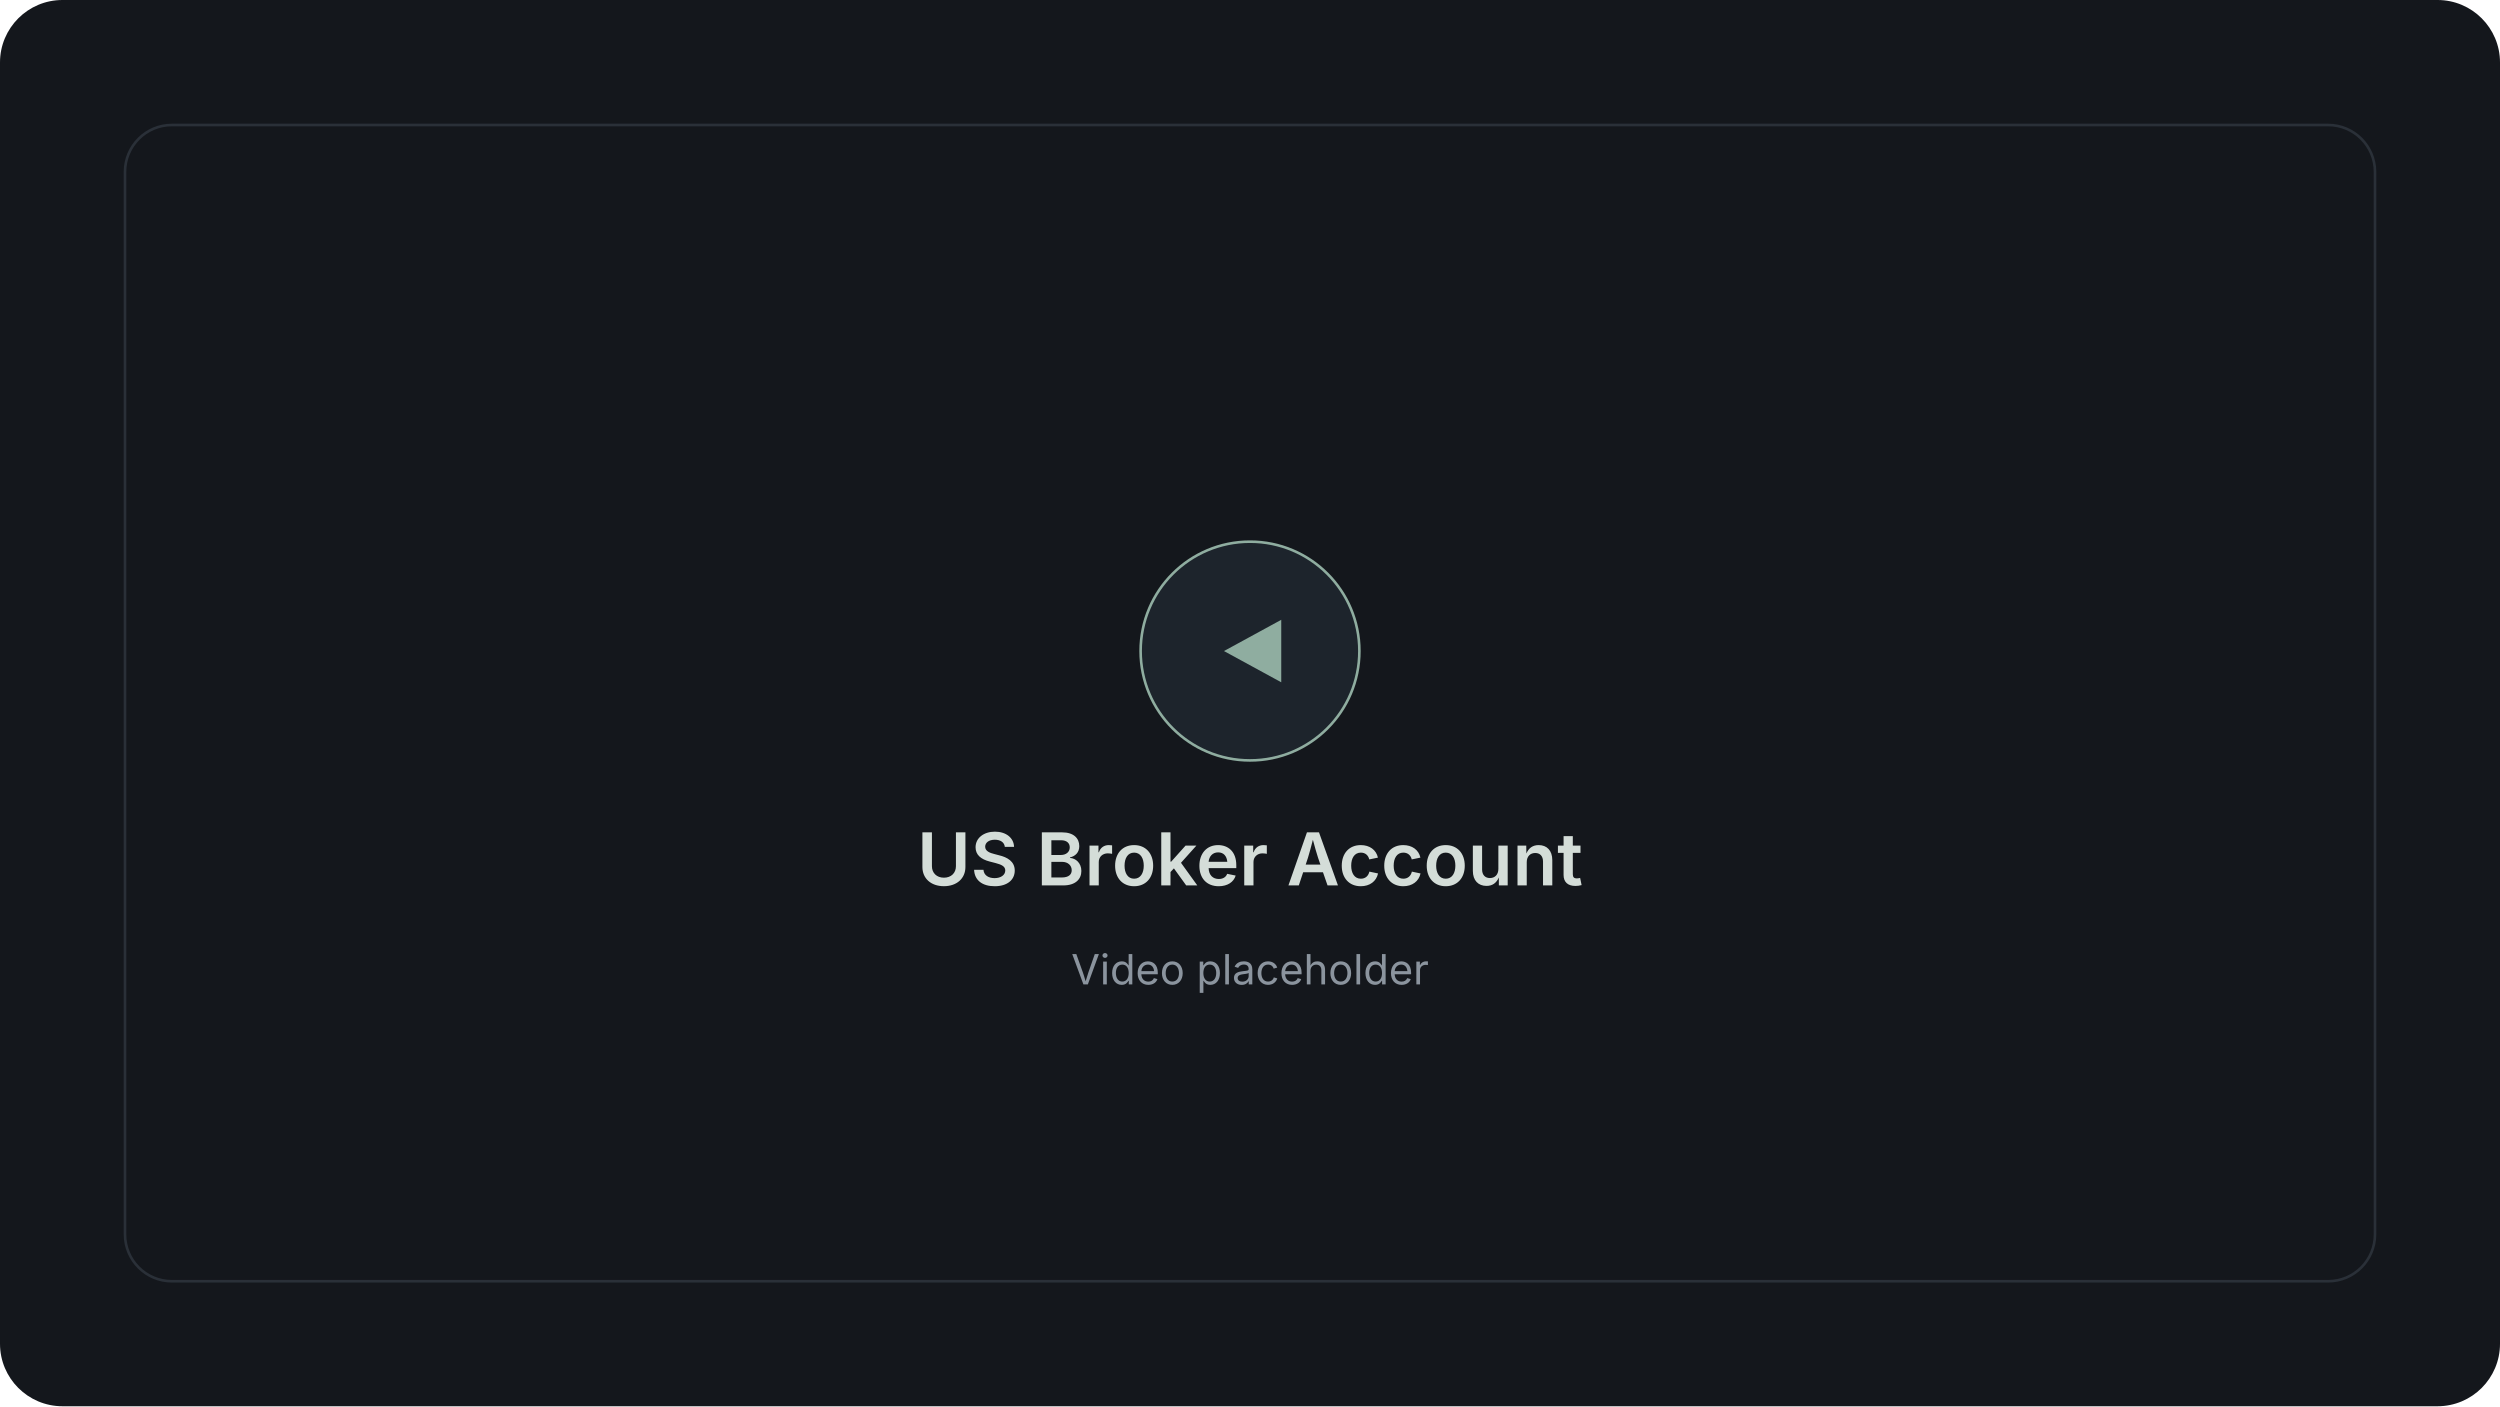
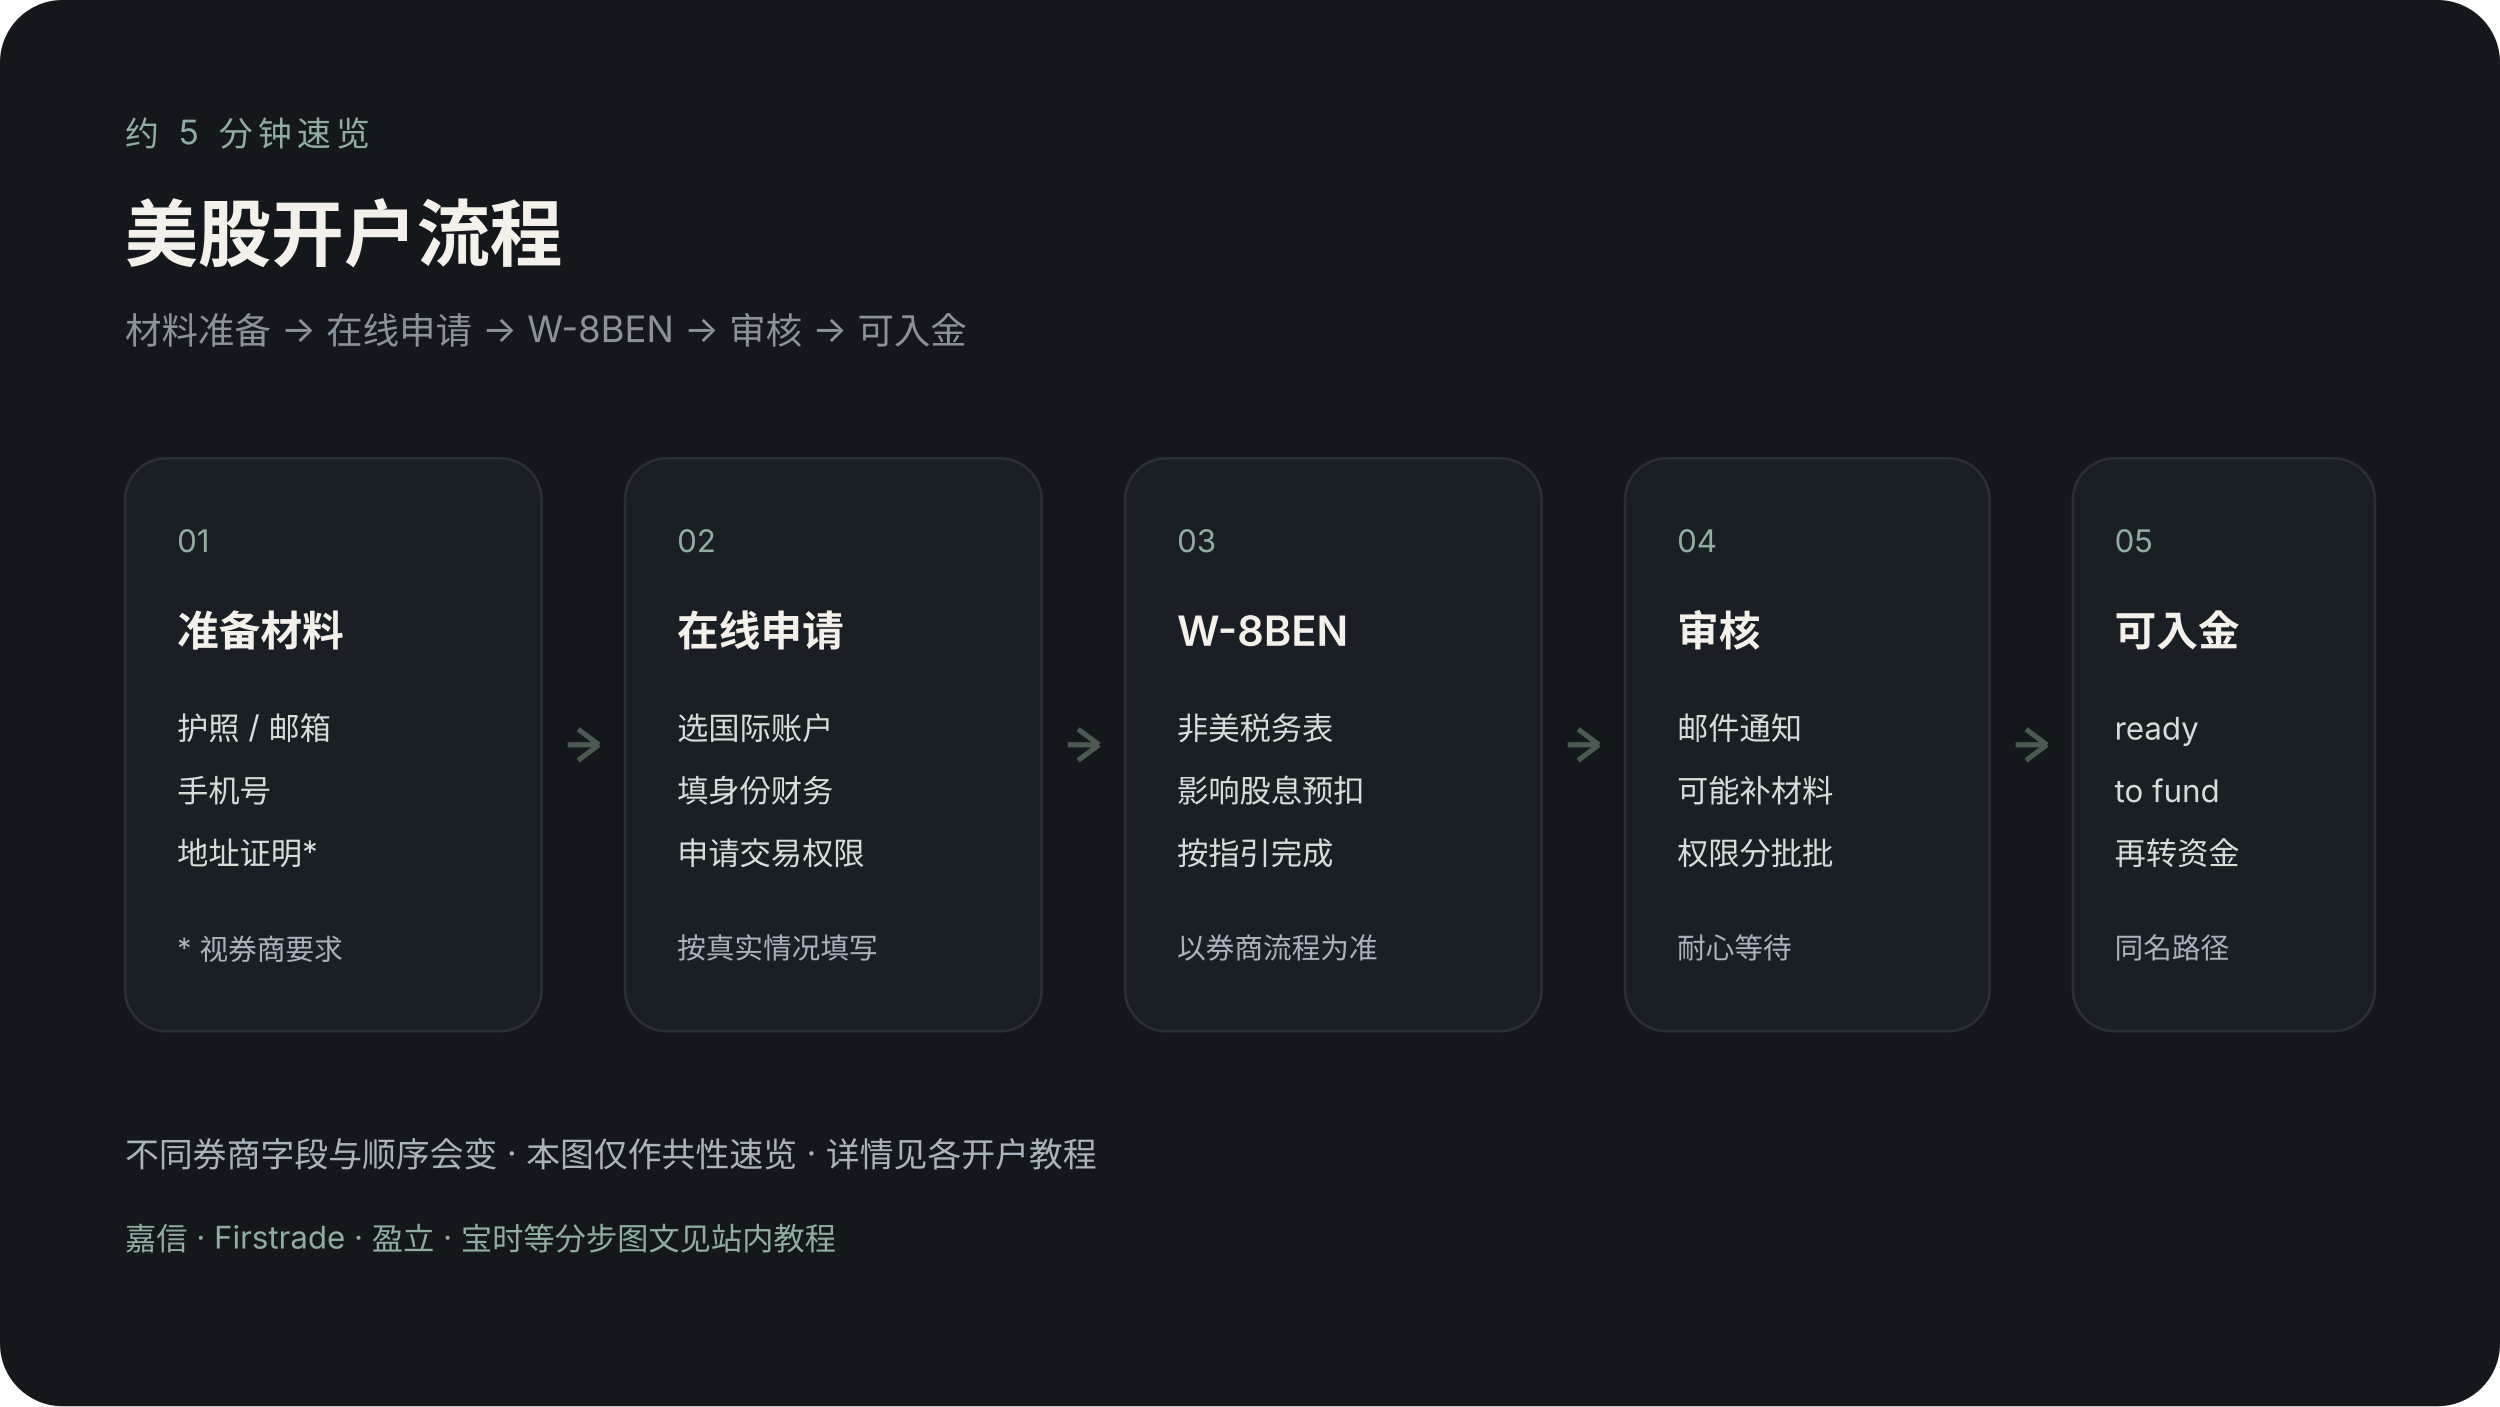
<svg xmlns="http://www.w3.org/2000/svg" viewBox="0 0 960 540" fill="none">
  <rect width="960" height="540" rx="24" fill="#14171C" />
-   <rect x="48" y="48" width="864" height="444" rx="18" stroke="#2A3038" />
-   <circle cx="480" cy="250" r="42" fill="#1D242C" stroke="#8FADA0" />
-   <path d="M470 250L492 262V238L470 250Z" fill="#8FADA0" />
-   <text x="480" y="340" text-anchor="middle" fill="#D4DDD8" font-family="Inter, sans-serif" font-size="28" font-weight="600">US Broker Account</text>
-   <text x="480" y="378" text-anchor="middle" fill="#8B949E" font-family="Inter, sans-serif" font-size="16">Video placeholder</text>
+   <text x="48" y="56" fill="#8FADA0" font-family="Inter, PingFang SC, sans-serif" font-size="13" letter-spacing="2">约 5 分钟速览</text>
+   <text x="48" y="100" fill="#F4F1EA" font-family="Inter, PingFang SC, sans-serif" font-size="28" font-weight="600">美股开户流程</text>
+   <text x="48" y="132" fill="#8A939C" font-family="Inter, PingFang SC, sans-serif" font-size="14">材料准备 → 在线申请 → W-8BEN → 审核 → 可入金</text>
+   <rect x="48" y="176" width="160" height="220" rx="16" stroke="#2A3038" fill="#1A1F26" />
+   <text x="68" y="212" fill="#8FADA0" font-family="Inter, PingFang SC, sans-serif" font-size="12">01</text>
+   <text x="68" y="248" fill="#F4F1EA" font-family="Inter, PingFang SC, sans-serif" font-size="16" font-weight="600">准备材料</text>
+   <text x="68" y="284" fill="#D4DDD8" font-family="Inter, PingFang SC, sans-serif" font-size="12">护照 / 邮箱</text>
+   <text x="68" y="308" fill="#D4DDD8" font-family="Inter, PingFang SC, sans-serif" font-size="12">手机号</text>
+   <text x="68" y="332" fill="#D4DDD8" font-family="Inter, PingFang SC, sans-serif" font-size="12">地址证明*</text>
+   <text x="68" y="368" fill="#A8B3BC" font-family="Inter, PingFang SC, sans-serif" font-size="11">* 视券商要求</text>
+   <path d="M218 286 H230" stroke="#4A5A52" stroke-width="2" />
+   <path d="M230 286 L222 280 M230 286 L222 292" stroke="#4A5A52" stroke-width="2" fill="none" />
+   <rect x="240" y="176" width="160" height="220" rx="16" stroke="#2A3038" fill="#1A1F26" />
+   <text x="260" y="212" fill="#8FADA0" font-family="Inter, PingFang SC, sans-serif" font-size="12">02</text>
+   <text x="260" y="248" fill="#F4F1EA" font-family="Inter, PingFang SC, sans-serif" font-size="16" font-weight="600">在线申请</text>
+   <text x="260" y="284" fill="#D4DDD8" font-family="Inter, PingFang SC, sans-serif" font-size="12">选国际账户</text>
+   <text x="260" y="308" fill="#D4DDD8" font-family="Inter, PingFang SC, sans-serif" font-size="12">填身份财务</text>
+   <text x="260" y="332" fill="#D4DDD8" font-family="Inter, PingFang SC, sans-serif" font-size="12">申请交易权限</text>
+   <text x="260" y="368" fill="#A8B3BC" font-family="Inter, PingFang SC, sans-serif" font-size="11">按真实情况填写</text>
+   <path d="M410 286 H422" stroke="#4A5A52" stroke-width="2" />
+   <path d="M422 286 L414 280 M422 286 L414 292" stroke="#4A5A52" stroke-width="2" fill="none" />
+   <rect x="432" y="176" width="160" height="220" rx="16" stroke="#2A3038" fill="#1A1F26" />
+   <text x="452" y="212" fill="#8FADA0" font-family="Inter, PingFang SC, sans-serif" font-size="12">03</text>
+   <text x="452" y="248" fill="#F4F1EA" font-family="Inter, PingFang SC, sans-serif" font-size="16" font-weight="600">W-8BEN</text>
+   <text x="452" y="284" fill="#D4DDD8" font-family="Inter, PingFang SC, sans-serif" font-size="12">非美税务表</text>
+   <text x="452" y="308" fill="#D4DDD8" font-family="Inter, PingFang SC, sans-serif" font-size="12">影响股息预扣</text>
+   <text x="452" y="332" fill="#D4DDD8" font-family="Inter, PingFang SC, sans-serif" font-size="12">按指引完成</text>
+   <text x="452" y="368" fill="#A8B3BC" font-family="Inter, PingFang SC, sans-serif" font-size="11">以券商流程为准</text>
+   <path d="M602 286 H614" stroke="#4A5A52" stroke-width="2" />
+   <path d="M614 286 L606 280 M614 286 L606 292" stroke="#4A5A52" stroke-width="2" fill="none" />
+   <rect x="624" y="176" width="140" height="220" rx="16" stroke="#2A3038" fill="#1A1F26" />
+   <text x="644" y="212" fill="#8FADA0" font-family="Inter, PingFang SC, sans-serif" font-size="12">04</text>
+   <text x="644" y="248" fill="#F4F1EA" font-family="Inter, PingFang SC, sans-serif" font-size="16" font-weight="600">审核</text>
+   <text x="644" y="284" fill="#D4DDD8" font-family="Inter, PingFang SC, sans-serif" font-size="12">邮件通知</text>
+   <text x="644" y="308" fill="#D4DDD8" font-family="Inter, PingFang SC, sans-serif" font-size="12">可能补材料</text>
+   <text x="644" y="332" fill="#D4DDD8" font-family="Inter, PingFang SC, sans-serif" font-size="12">权限分批批</text>
+   <text x="644" y="368" fill="#A8B3BC" font-family="Inter, PingFang SC, sans-serif" font-size="11">耐心等待</text>
+   <path d="M774 286 H786" stroke="#4A5A52" stroke-width="2" />
+   <path d="M786 286 L778 280 M786 286 L778 292" stroke="#4A5A52" stroke-width="2" fill="none" />
+   <rect x="796" y="176" width="116" height="220" rx="16" stroke="#2A3038" fill="#1A1F26" />
+   <text x="812" y="212" fill="#8FADA0" font-family="Inter, PingFang SC, sans-serif" font-size="12">05</text>
+   <text x="812" y="248" fill="#F4F1EA" font-family="Inter, PingFang SC, sans-serif" font-size="16" font-weight="600">可入金</text>
+   <text x="812" y="284" fill="#D4DDD8" font-family="Inter, PingFang SC, sans-serif" font-size="12">ready</text>
+   <text x="812" y="308" fill="#D4DDD8" font-family="Inter, PingFang SC, sans-serif" font-size="12">to fund</text>
+   <text x="812" y="332" fill="#D4DDD8" font-family="Inter, PingFang SC, sans-serif" font-size="12">再转资金</text>
+   <text x="812" y="368" fill="#A8B3BC" font-family="Inter, PingFang SC, sans-serif" font-size="11">同名路径</text>
+   <text x="48" y="448" fill="#A8B3BC" font-family="Inter, PingFang SC, sans-serif" font-size="13">不同券商字段与顺序会变 · 本图仅作共性速览 · 详情见各开户教程</text>
+   <text x="48" y="480" fill="#8FADA0" font-family="Inter, PingFang SC, sans-serif" font-size="12">嘉信 · Firstrade · 盈立 · 宝时等分步图文见站内教程</text>
</svg>
